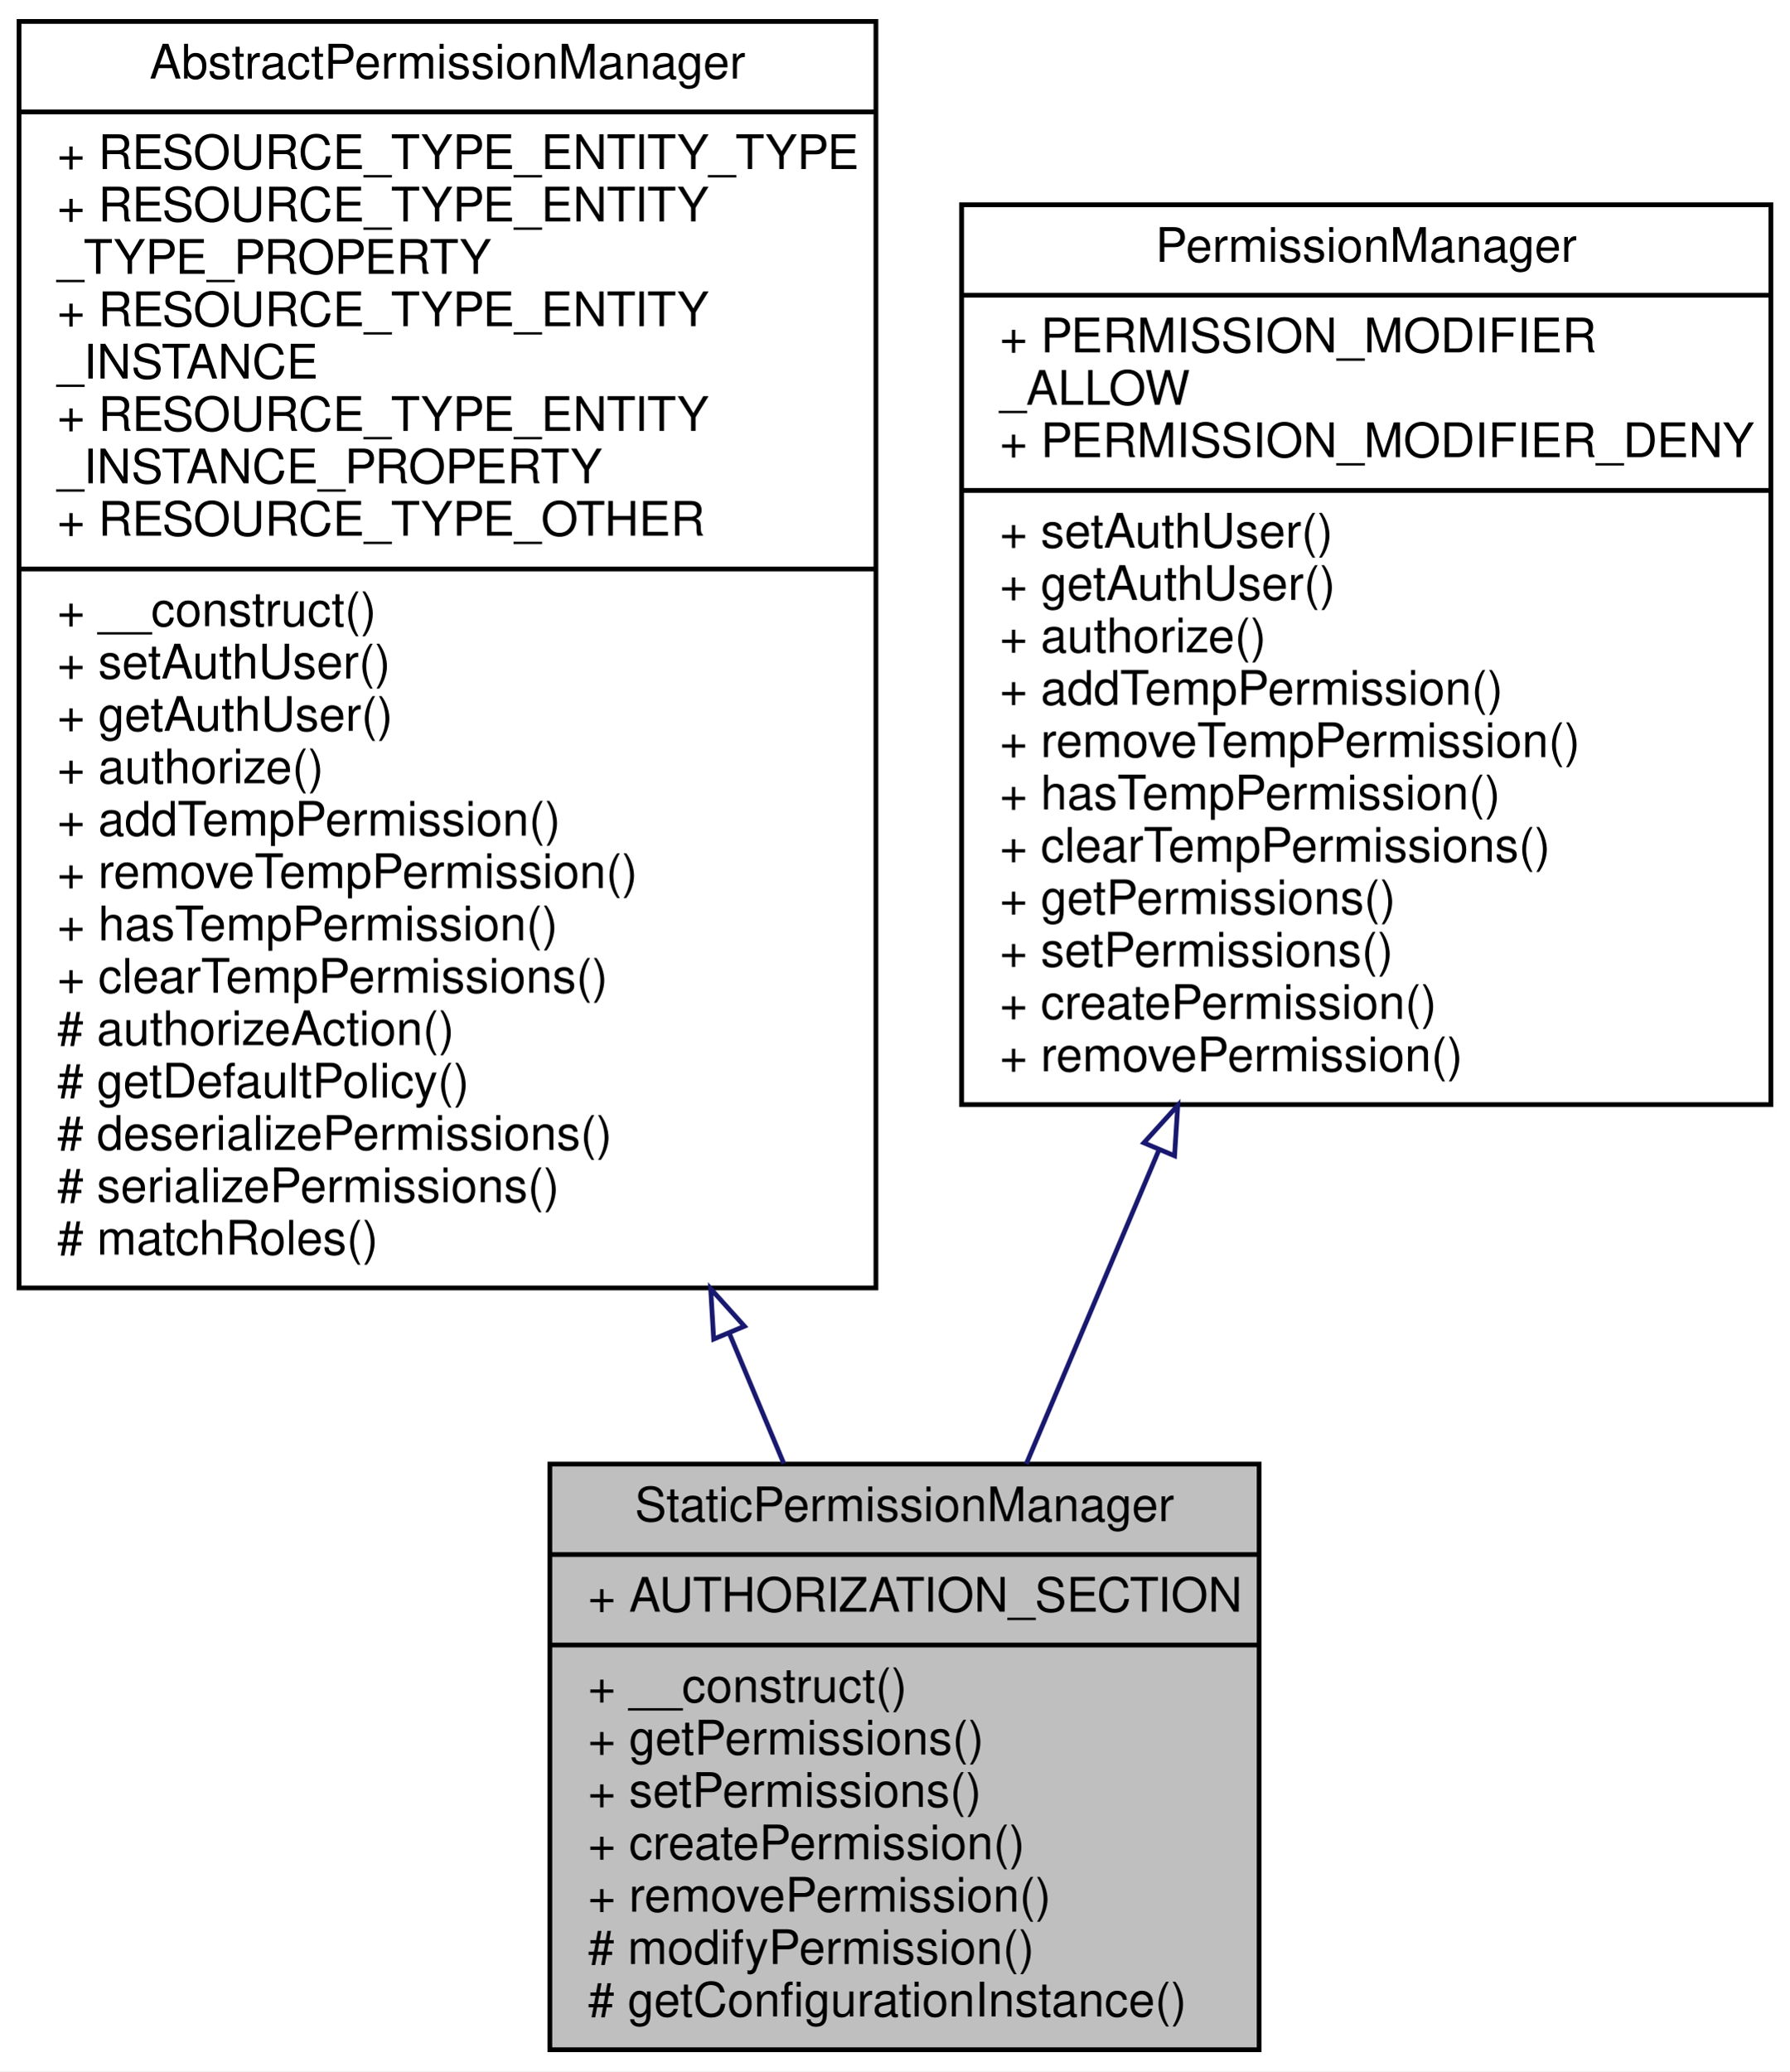
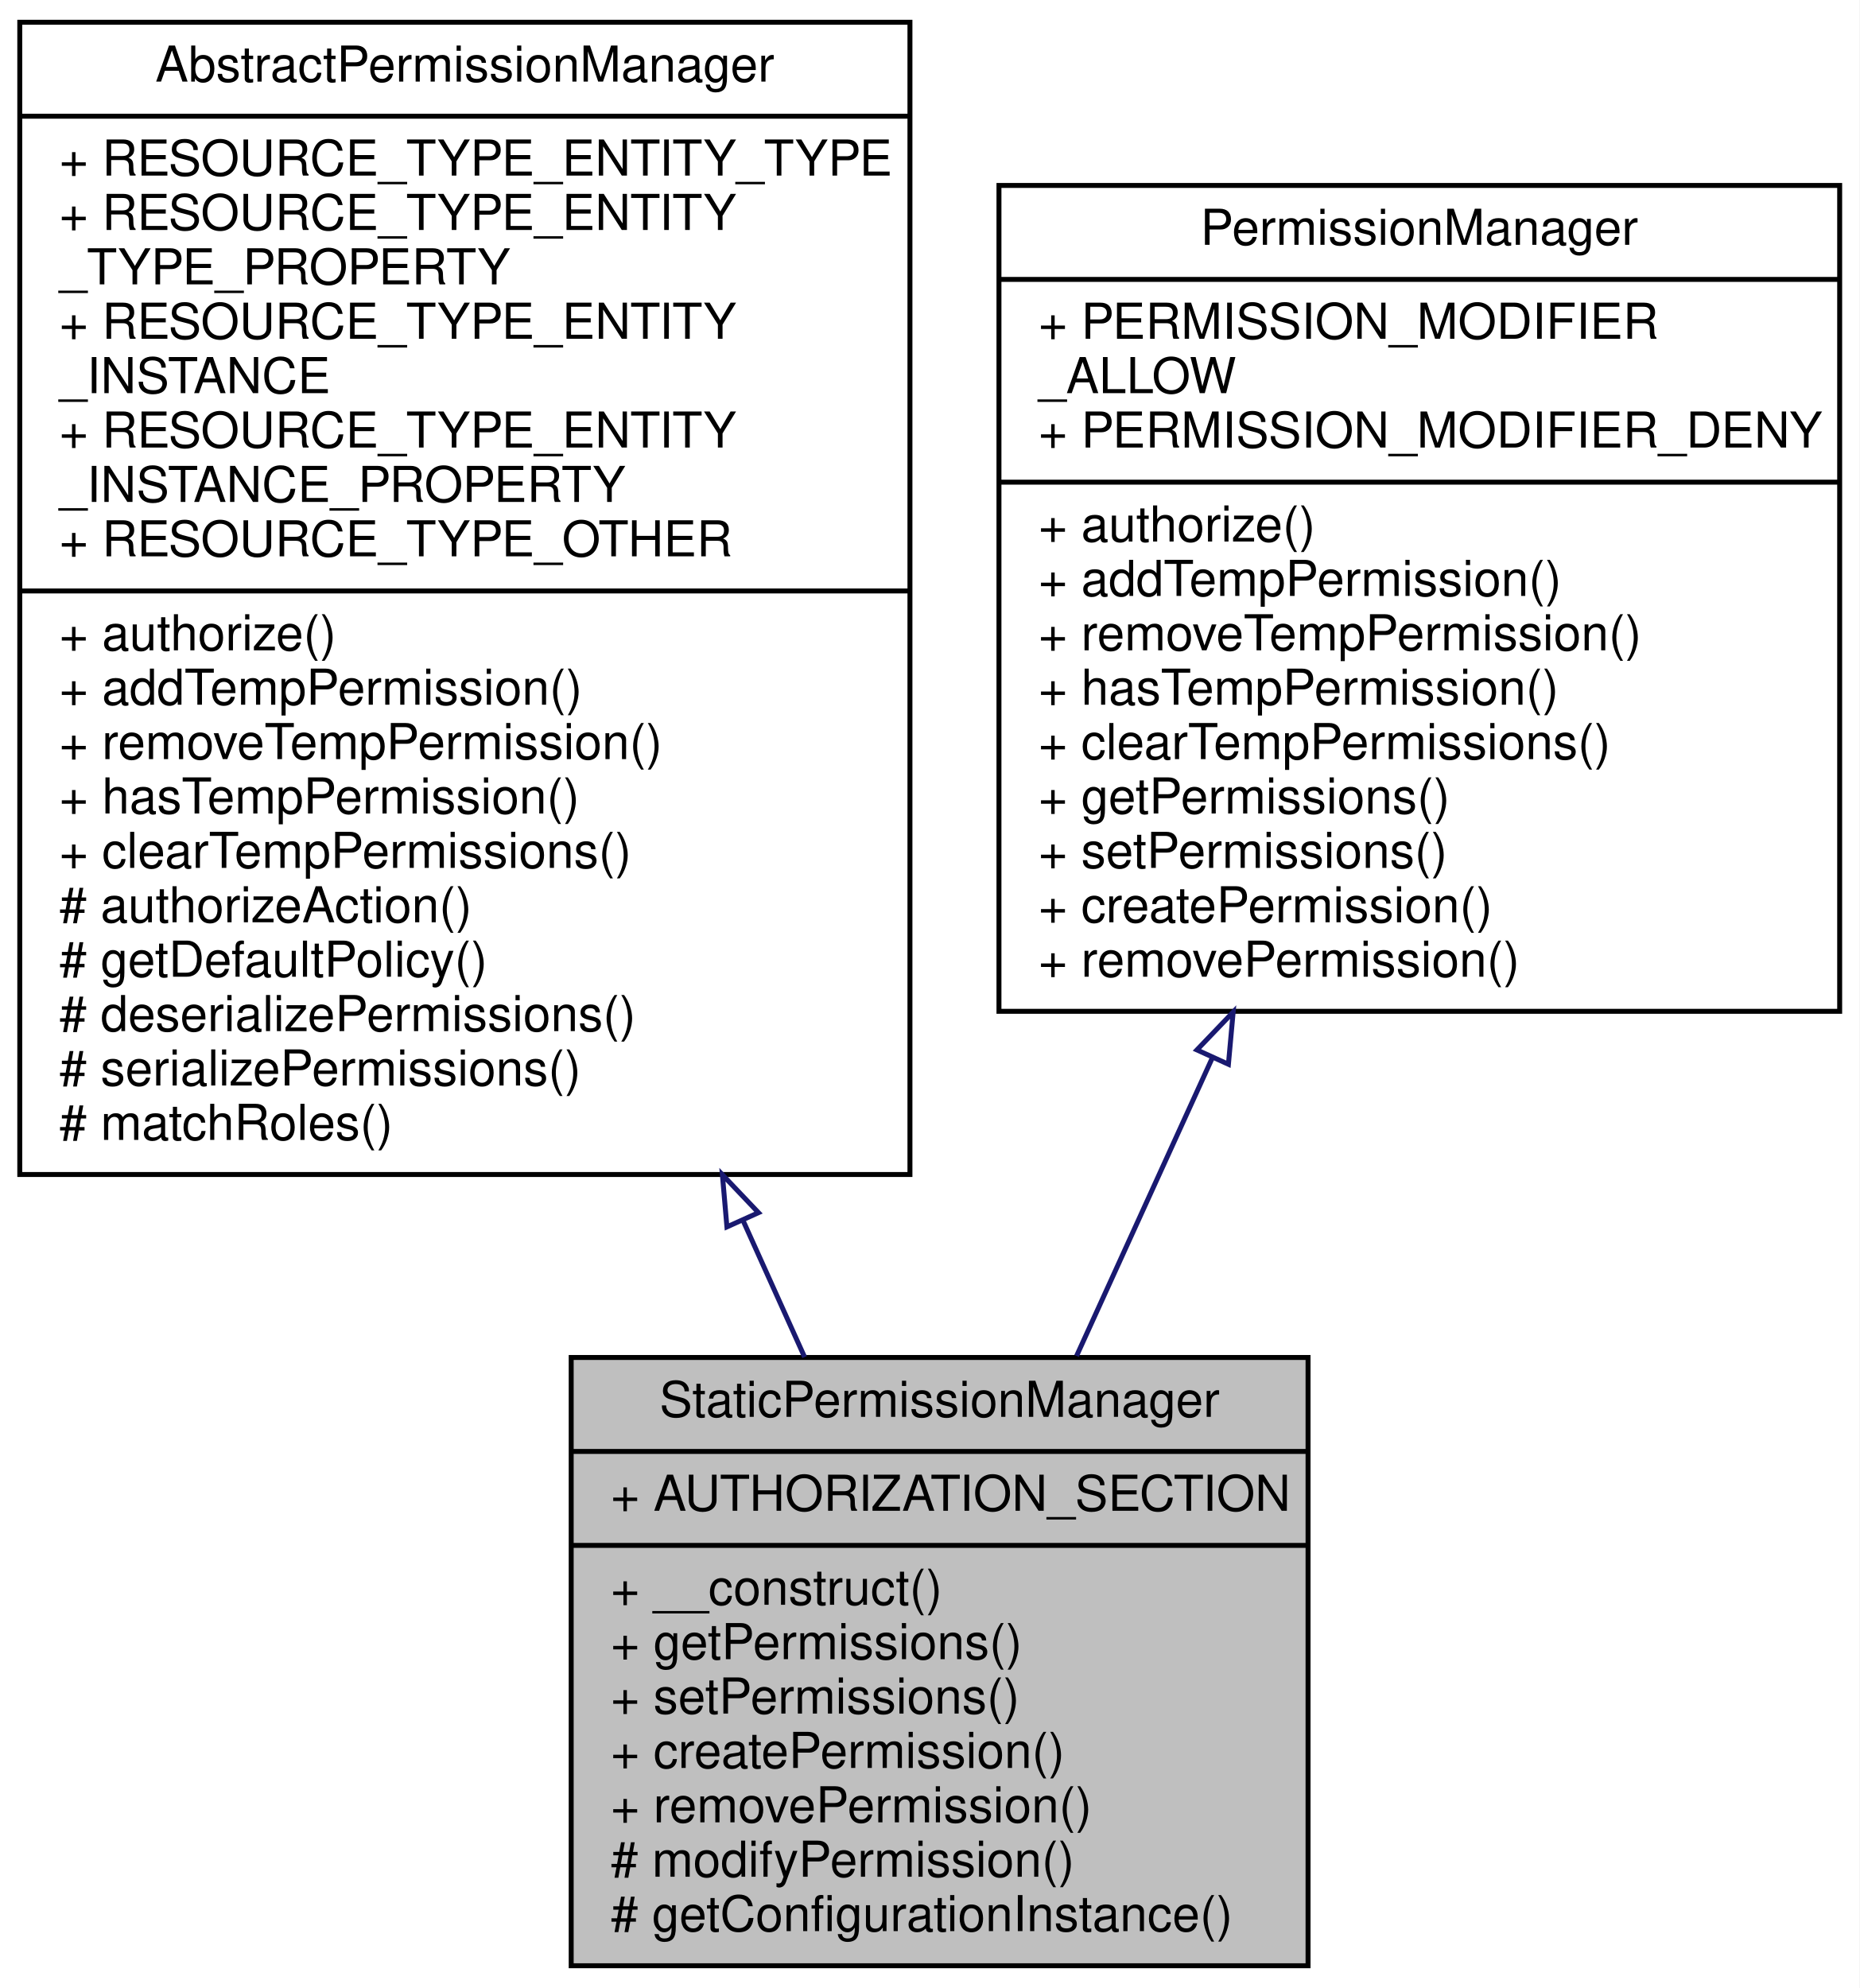
- <svg xmlns="http://www.w3.org/2000/svg" xmlns:xlink="http://www.w3.org/1999/xlink" width="376pt" height="435pt" viewBox="0.00 0.00 376.00 435.00">
-   <g id="graph0" class="graph" transform="scale(1 1) rotate(0) translate(4 431)">
-     <polygon fill="white" stroke="none" points="-4,4 -4,-431 372,-431 372,4 -4,4" />
+ <svg xmlns="http://www.w3.org/2000/svg" xmlns:xlink="http://www.w3.org/1999/xlink" width="376pt" height="402pt" viewBox="0.00 0.00 376.00 402.00">
+   <g id="graph0" class="graph" transform="scale(1 1) rotate(0) translate(4 398)">
+     <polygon fill="white" stroke="none" points="-4,4 -4,-398 372,-398 372,4 -4,4" />
    <g id="node1" class="node">
      <polygon fill="#bfbfbf" stroke="black" points="111.5,-0.5 111.5,-123.5 260.5,-123.5 260.5,-0.5 111.5,-0.5" />
      <text text-anchor="middle" x="186" y="-111.5" font-family="Helvetica,sans-Serif" font-size="10.00">StaticPermissionManager</text>
      <polyline fill="none" stroke="black" points="111.5,-104.5 260.5,-104.5 " />
      <text text-anchor="start" x="119.5" y="-92.5" font-family="Helvetica,sans-Serif" font-size="10.00">+ AUTHORIZATION_SECTION</text>
      <polyline fill="none" stroke="black" points="111.5,-85.5 260.5,-85.5 " />
      <text text-anchor="start" x="119.5" y="-73.5" font-family="Helvetica,sans-Serif" font-size="10.00">+ __construct()</text>
      <text text-anchor="start" x="119.5" y="-62.5" font-family="Helvetica,sans-Serif" font-size="10.00">+ getPermissions()</text>
      <text text-anchor="start" x="119.5" y="-51.5" font-family="Helvetica,sans-Serif" font-size="10.00">+ setPermissions()</text>
      <text text-anchor="start" x="119.5" y="-40.5" font-family="Helvetica,sans-Serif" font-size="10.00">+ createPermission()</text>
      <text text-anchor="start" x="119.5" y="-29.5" font-family="Helvetica,sans-Serif" font-size="10.00">+ removePermission()</text>
      <text text-anchor="start" x="119.5" y="-18.5" font-family="Helvetica,sans-Serif" font-size="10.00"># modifyPermission()</text>
      <text text-anchor="start" x="119.5" y="-7.5" font-family="Helvetica,sans-Serif" font-size="10.00"># getConfigurationInstance()</text>
    </g>
    <g id="node2" class="node">
      <g id="a_node2">
        <a xlink:href="classwcmf_1_1lib_1_1security_1_1impl_1_1_abstract_permission_manager.html" target="_top" xlink:title="AbstractPermissionManager is the base class for concrete PermissionManager implementations. ">
-           <polygon fill="white" stroke="black" points="0,-160.5 0,-426.5 180,-426.5 180,-160.5 0,-160.5" />
-           <text text-anchor="middle" x="90" y="-414.5" font-family="Helvetica,sans-Serif" font-size="10.00">AbstractPermissionManager</text>
-           <polyline fill="none" stroke="black" points="0,-407.5 180,-407.5 " />
-           <text text-anchor="start" x="8" y="-395.5" font-family="Helvetica,sans-Serif" font-size="10.00">+ RESOURCE_TYPE_ENTITY_TYPE</text>
-           <text text-anchor="start" x="8" y="-384.5" font-family="Helvetica,sans-Serif" font-size="10.00">+ RESOURCE_TYPE_ENTITY</text>
-           <text text-anchor="start" x="8" y="-373.5" font-family="Helvetica,sans-Serif" font-size="10.00">_TYPE_PROPERTY</text>
-           <text text-anchor="start" x="8" y="-362.5" font-family="Helvetica,sans-Serif" font-size="10.00">+ RESOURCE_TYPE_ENTITY</text>
-           <text text-anchor="start" x="8" y="-351.5" font-family="Helvetica,sans-Serif" font-size="10.00">_INSTANCE</text>
-           <text text-anchor="start" x="8" y="-340.5" font-family="Helvetica,sans-Serif" font-size="10.00">+ RESOURCE_TYPE_ENTITY</text>
-           <text text-anchor="start" x="8" y="-329.5" font-family="Helvetica,sans-Serif" font-size="10.00">_INSTANCE_PROPERTY</text>
-           <text text-anchor="start" x="8" y="-318.5" font-family="Helvetica,sans-Serif" font-size="10.00">+ RESOURCE_TYPE_OTHER</text>
-           <polyline fill="none" stroke="black" points="0,-311.5 180,-311.5 " />
-           <text text-anchor="start" x="8" y="-299.5" font-family="Helvetica,sans-Serif" font-size="10.00">+ __construct()</text>
-           <text text-anchor="start" x="8" y="-288.5" font-family="Helvetica,sans-Serif" font-size="10.00">+ setAuthUser()</text>
-           <text text-anchor="start" x="8" y="-277.5" font-family="Helvetica,sans-Serif" font-size="10.00">+ getAuthUser()</text>
+           <polygon fill="white" stroke="black" points="0,-160.5 0,-393.5 180,-393.5 180,-160.5 0,-160.5" />
+           <text text-anchor="middle" x="90" y="-381.5" font-family="Helvetica,sans-Serif" font-size="10.00">AbstractPermissionManager</text>
+           <polyline fill="none" stroke="black" points="0,-374.5 180,-374.5 " />
+           <text text-anchor="start" x="8" y="-362.5" font-family="Helvetica,sans-Serif" font-size="10.00">+ RESOURCE_TYPE_ENTITY_TYPE</text>
+           <text text-anchor="start" x="8" y="-351.5" font-family="Helvetica,sans-Serif" font-size="10.00">+ RESOURCE_TYPE_ENTITY</text>
+           <text text-anchor="start" x="8" y="-340.5" font-family="Helvetica,sans-Serif" font-size="10.00">_TYPE_PROPERTY</text>
+           <text text-anchor="start" x="8" y="-329.5" font-family="Helvetica,sans-Serif" font-size="10.00">+ RESOURCE_TYPE_ENTITY</text>
+           <text text-anchor="start" x="8" y="-318.5" font-family="Helvetica,sans-Serif" font-size="10.00">_INSTANCE</text>
+           <text text-anchor="start" x="8" y="-307.5" font-family="Helvetica,sans-Serif" font-size="10.00">+ RESOURCE_TYPE_ENTITY</text>
+           <text text-anchor="start" x="8" y="-296.5" font-family="Helvetica,sans-Serif" font-size="10.00">_INSTANCE_PROPERTY</text>
+           <text text-anchor="start" x="8" y="-285.5" font-family="Helvetica,sans-Serif" font-size="10.00">+ RESOURCE_TYPE_OTHER</text>
+           <polyline fill="none" stroke="black" points="0,-278.5 180,-278.5 " />
          <text text-anchor="start" x="8" y="-266.5" font-family="Helvetica,sans-Serif" font-size="10.00">+ authorize()</text>
          <text text-anchor="start" x="8" y="-255.5" font-family="Helvetica,sans-Serif" font-size="10.00">+ addTempPermission()</text>
          <text text-anchor="start" x="8" y="-244.5" font-family="Helvetica,sans-Serif" font-size="10.00">+ removeTempPermission()</text>
          <text text-anchor="start" x="8" y="-233.5" font-family="Helvetica,sans-Serif" font-size="10.00">+ hasTempPermission()</text>
          <text text-anchor="start" x="8" y="-222.5" font-family="Helvetica,sans-Serif" font-size="10.00">+ clearTempPermissions()</text>
          <text text-anchor="start" x="8" y="-211.5" font-family="Helvetica,sans-Serif" font-size="10.00"># authorizeAction()</text>
          <text text-anchor="start" x="8" y="-200.5" font-family="Helvetica,sans-Serif" font-size="10.00"># getDefaultPolicy()</text>
          <text text-anchor="start" x="8" y="-189.5" font-family="Helvetica,sans-Serif" font-size="10.00"># deserializePermissions()</text>
          <text text-anchor="start" x="8" y="-178.5" font-family="Helvetica,sans-Serif" font-size="10.00"># serializePermissions()</text>
          <text text-anchor="start" x="8" y="-167.5" font-family="Helvetica,sans-Serif" font-size="10.00"># matchRoles()</text>
        </a>
      </g>
    </g>
    <g id="edge1" class="edge">
-       <path fill="none" stroke="midnightblue" d="M149.261,-150.828C153.204,-141.404 157.039,-132.236 160.652,-123.599" />
-       <polygon fill="none" stroke="midnightblue" points="145.918,-149.753 145.287,-160.329 152.375,-152.454 145.918,-149.753" />
+       <path fill="none" stroke="midnightblue" d="M146.219,-151.265C150.518,-141.726 154.726,-132.389 158.7,-123.571" />
+       <polygon fill="none" stroke="midnightblue" points="142.992,-149.906 142.074,-160.461 149.374,-152.783 142.992,-149.906" />
    </g>
    <g id="node3" class="node">
      <g id="a_node3">
        <a xlink:href="interfacewcmf_1_1lib_1_1security_1_1_permission_manager.html" target="_top" xlink:title="PermissionManager implementations are used to handle all authorization requests. ">
-           <polygon fill="white" stroke="black" points="198,-199 198,-388 368,-388 368,-199 198,-199" />
-           <text text-anchor="middle" x="283" y="-376" font-family="Helvetica,sans-Serif" font-size="10.00">PermissionManager</text>
-           <polyline fill="none" stroke="black" points="198,-369 368,-369 " />
-           <text text-anchor="start" x="206" y="-357" font-family="Helvetica,sans-Serif" font-size="10.00">+ PERMISSION_MODIFIER</text>
-           <text text-anchor="start" x="206" y="-346" font-family="Helvetica,sans-Serif" font-size="10.00">_ALLOW</text>
-           <text text-anchor="start" x="206" y="-335" font-family="Helvetica,sans-Serif" font-size="10.00">+ PERMISSION_MODIFIER_DENY</text>
-           <polyline fill="none" stroke="black" points="198,-328 368,-328 " />
-           <text text-anchor="start" x="206" y="-316" font-family="Helvetica,sans-Serif" font-size="10.00">+ setAuthUser()</text>
-           <text text-anchor="start" x="206" y="-305" font-family="Helvetica,sans-Serif" font-size="10.00">+ getAuthUser()</text>
-           <text text-anchor="start" x="206" y="-294" font-family="Helvetica,sans-Serif" font-size="10.00">+ authorize()</text>
-           <text text-anchor="start" x="206" y="-283" font-family="Helvetica,sans-Serif" font-size="10.00">+ addTempPermission()</text>
-           <text text-anchor="start" x="206" y="-272" font-family="Helvetica,sans-Serif" font-size="10.00">+ removeTempPermission()</text>
-           <text text-anchor="start" x="206" y="-261" font-family="Helvetica,sans-Serif" font-size="10.00">+ hasTempPermission()</text>
-           <text text-anchor="start" x="206" y="-250" font-family="Helvetica,sans-Serif" font-size="10.00">+ clearTempPermissions()</text>
-           <text text-anchor="start" x="206" y="-239" font-family="Helvetica,sans-Serif" font-size="10.00">+ getPermissions()</text>
-           <text text-anchor="start" x="206" y="-228" font-family="Helvetica,sans-Serif" font-size="10.00">+ setPermissions()</text>
-           <text text-anchor="start" x="206" y="-217" font-family="Helvetica,sans-Serif" font-size="10.00">+ createPermission()</text>
-           <text text-anchor="start" x="206" y="-206" font-family="Helvetica,sans-Serif" font-size="10.00">+ removePermission()</text>
+           <polygon fill="white" stroke="black" points="198,-193.5 198,-360.5 368,-360.5 368,-193.5 198,-193.5" />
+           <text text-anchor="middle" x="283" y="-348.5" font-family="Helvetica,sans-Serif" font-size="10.00">PermissionManager</text>
+           <polyline fill="none" stroke="black" points="198,-341.5 368,-341.5 " />
+           <text text-anchor="start" x="206" y="-329.5" font-family="Helvetica,sans-Serif" font-size="10.00">+ PERMISSION_MODIFIER</text>
+           <text text-anchor="start" x="206" y="-318.5" font-family="Helvetica,sans-Serif" font-size="10.00">_ALLOW</text>
+           <text text-anchor="start" x="206" y="-307.5" font-family="Helvetica,sans-Serif" font-size="10.00">+ PERMISSION_MODIFIER_DENY</text>
+           <polyline fill="none" stroke="black" points="198,-300.5 368,-300.5 " />
+           <text text-anchor="start" x="206" y="-288.5" font-family="Helvetica,sans-Serif" font-size="10.00">+ authorize()</text>
+           <text text-anchor="start" x="206" y="-277.5" font-family="Helvetica,sans-Serif" font-size="10.00">+ addTempPermission()</text>
+           <text text-anchor="start" x="206" y="-266.5" font-family="Helvetica,sans-Serif" font-size="10.00">+ removeTempPermission()</text>
+           <text text-anchor="start" x="206" y="-255.5" font-family="Helvetica,sans-Serif" font-size="10.00">+ hasTempPermission()</text>
+           <text text-anchor="start" x="206" y="-244.5" font-family="Helvetica,sans-Serif" font-size="10.00">+ clearTempPermissions()</text>
+           <text text-anchor="start" x="206" y="-233.5" font-family="Helvetica,sans-Serif" font-size="10.00">+ getPermissions()</text>
+           <text text-anchor="start" x="206" y="-222.5" font-family="Helvetica,sans-Serif" font-size="10.00">+ setPermissions()</text>
+           <text text-anchor="start" x="206" y="-211.5" font-family="Helvetica,sans-Serif" font-size="10.00">+ createPermission()</text>
+           <text text-anchor="start" x="206" y="-200.5" font-family="Helvetica,sans-Serif" font-size="10.00">+ removePermission()</text>
        </a>
      </g>
    </g>
    <g id="edge2" class="edge">
-       <path fill="none" stroke="midnightblue" d="M239.483,-189.539C229.944,-166.97 220.145,-143.787 211.584,-123.531" />
-       <polygon fill="none" stroke="midnightblue" points="236.289,-190.974 243.406,-198.823 242.737,-188.249 236.289,-190.974" />
+       <path fill="none" stroke="midnightblue" d="M241.124,-184.045C231.847,-163.673 222.24,-142.577 213.695,-123.816" />
+       <polygon fill="none" stroke="midnightblue" points="238.029,-185.694 245.358,-193.344 244.399,-182.792 238.029,-185.694" />
    </g>
  </g>
</svg>
